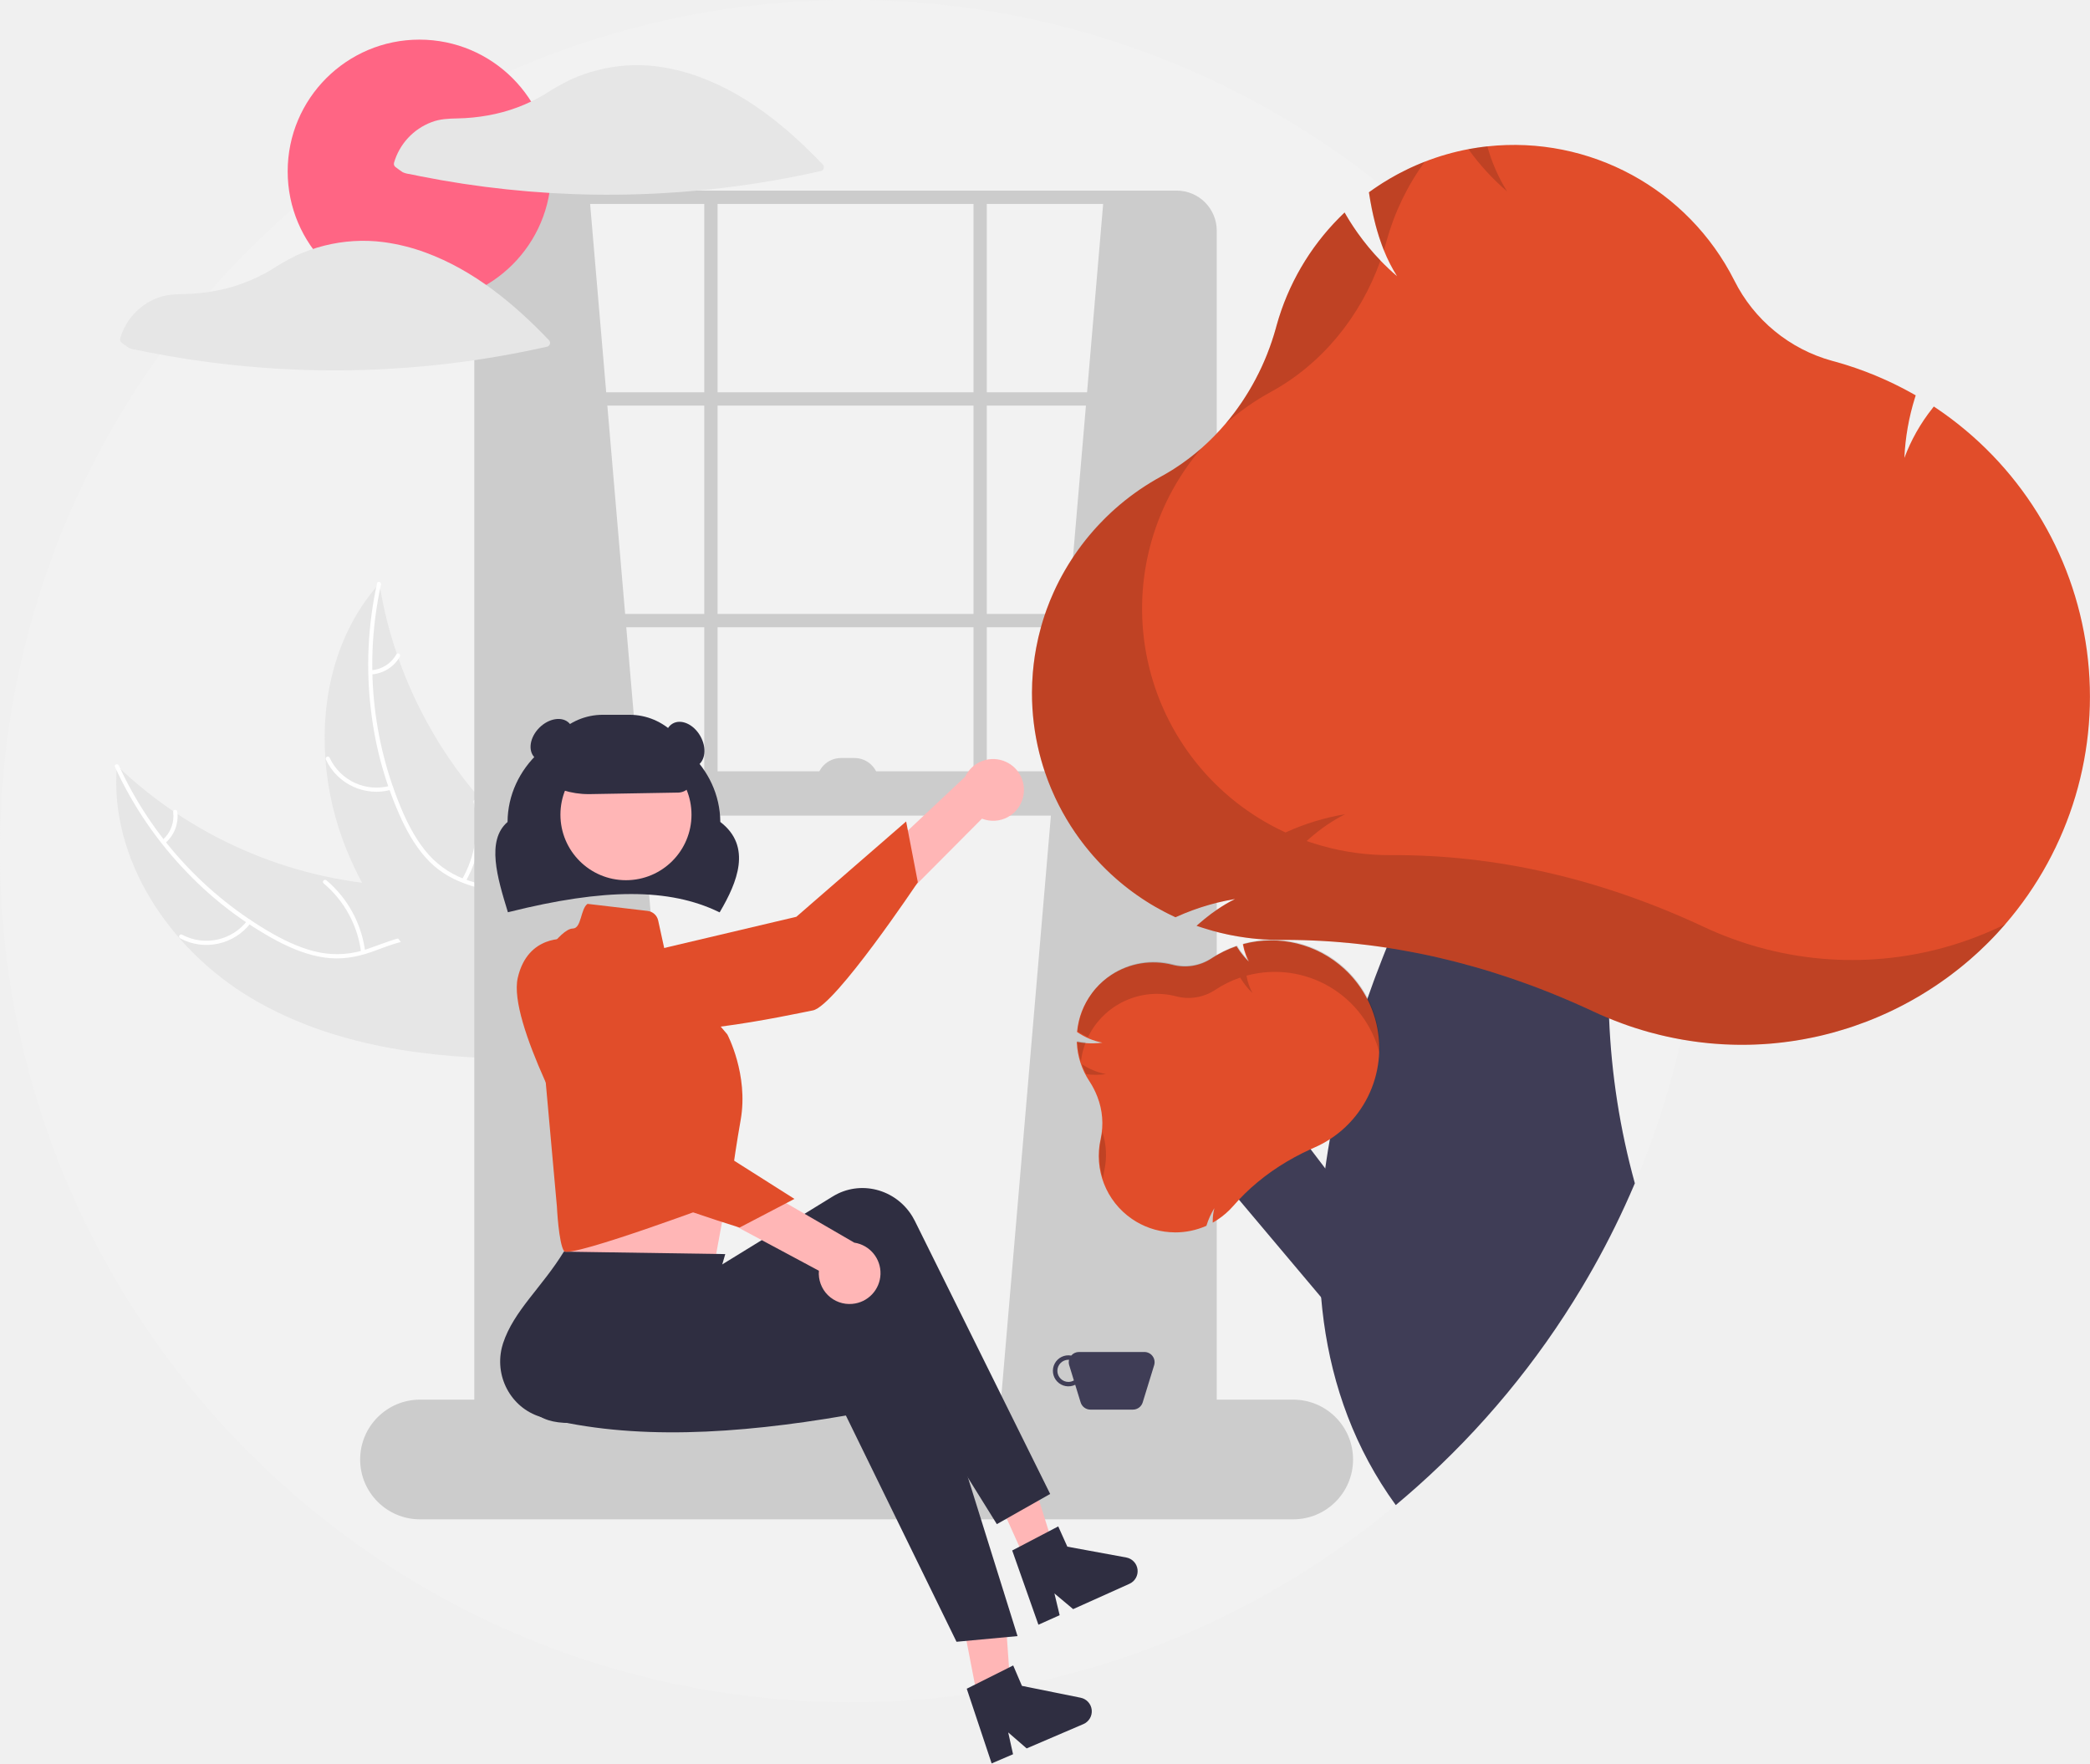
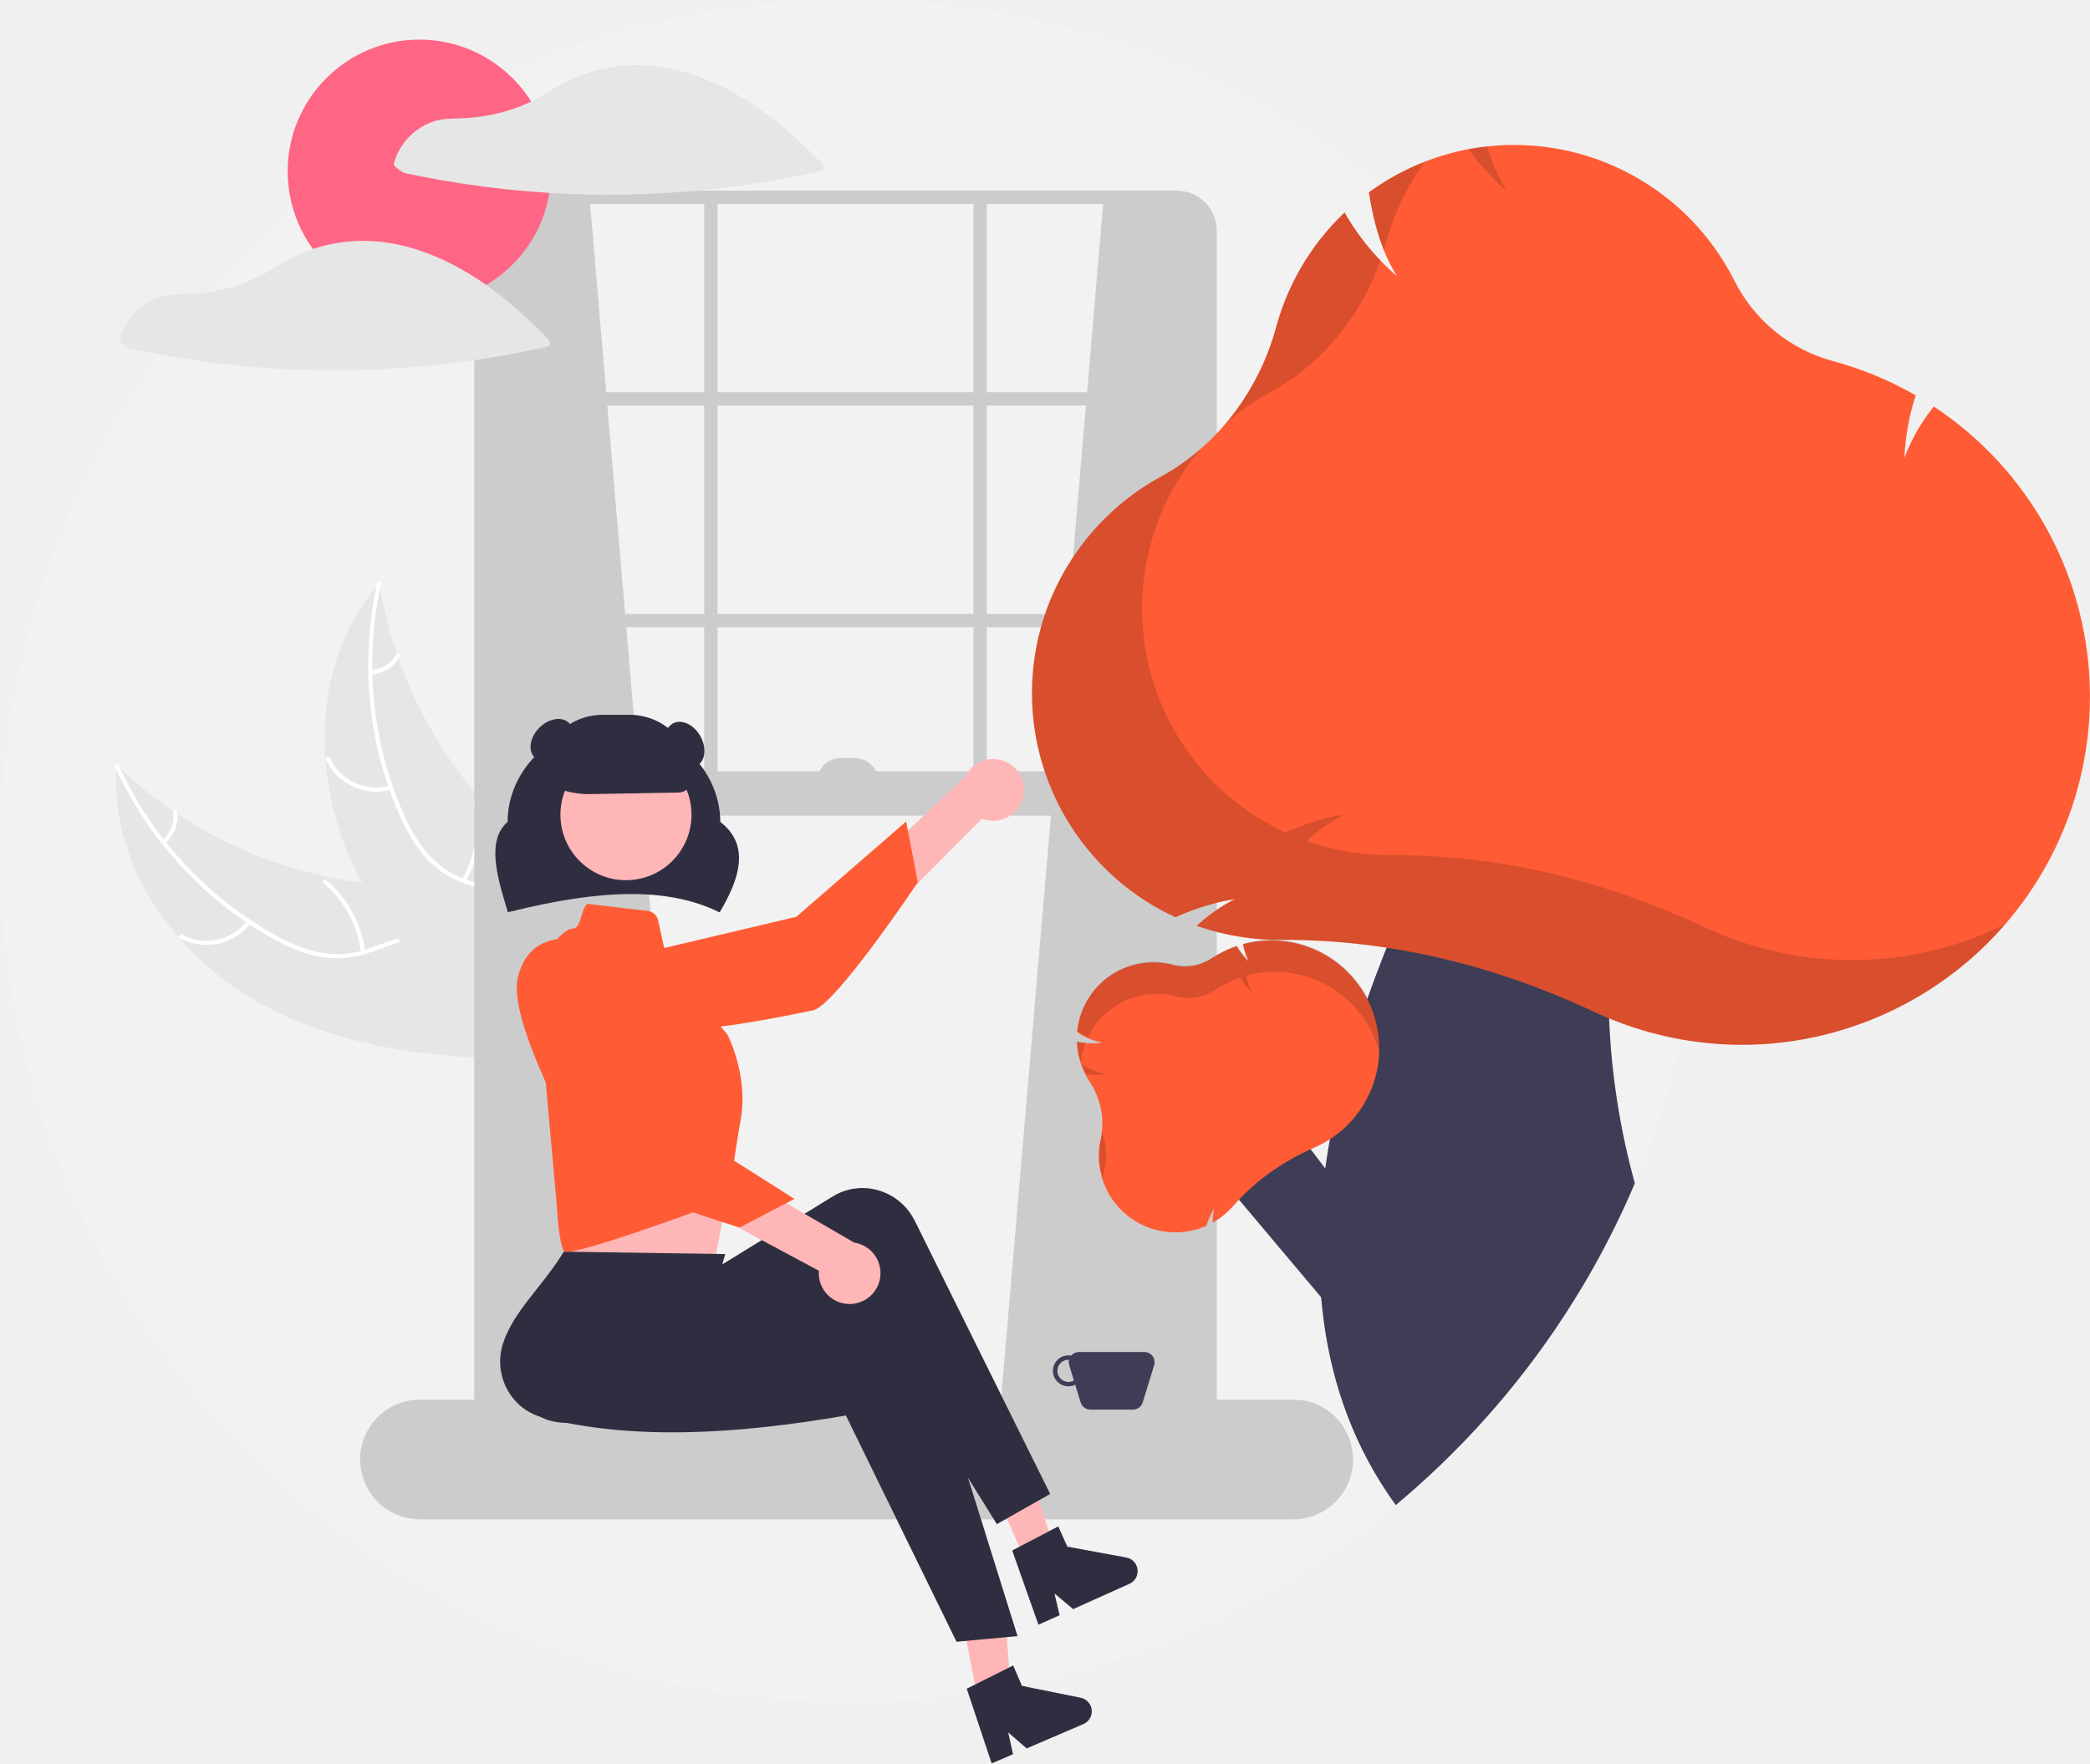
<svg xmlns="http://www.w3.org/2000/svg" data-name="Layer 1" width="943.001" height="795.629" viewBox="0 0 943.001 795.629">
  <path d="M896.499,436.185q0,16.77-1.41,33.2-1.11,12.825-3.03,25.42-2.04,13.335-5,26.35v.01q-1.935,8.565-4.25,16.99a378.355,378.355,0,0,1-16.67,47.92q-2.16,5.085-4.46,10.1a378.585,378.585,0,0,1-19.46,36.94,385.534,385.534,0,0,1-74.35,89.85q-4.74,4.215-9.61,8.29a382.421,382.421,0,0,1-245.76,88.93c-212.08,0-384-171.92-384-384,0-212.08,171.92-384,384-384a382.306,382.306,0,0,1,238.77,83.25q4.77,3.78,9.42,7.73a386.731,386.731,0,0,1,42.23,41.8h.01A382.505,382.505,0,0,1,896.499,436.185Z" transform="translate(-128.4995 -52.18526)" fill="#f2f2f2" />
  <path d="M241.856,502.516c-36.581-21.772-64.19-62.461-60.606-104.878a196.133,196.133,0,0,0,123.333,54.055c17.822,1.053,37.754.369,50.874,12.478,8.163,7.534,11.963,18.878,12.586,29.969.623,11.091-1.599,22.124-3.809,33.011l.761,2.667C322.426,529.978,278.436,524.288,241.856,502.516Z" transform="translate(-128.4995 -52.18526)" fill="#e6e6e6" />
  <path d="M182.142,397.593a167.641,167.641,0,0,0,69.678,76.049c6.587,3.687,13.59,6.854,21.032,8.323a41.405,41.405,0,0,0,21.723-1.721c6.534-2.204,12.963-5.214,19.919-5.791,7.332-.608,14.12,2.221,19.453,7.175,6.525,6.062,10.483,14.107,14.08,22.109,3.994,8.885,8.001,18.176,15.659,24.565.928.774-.328,2.168-1.254,1.396-13.322-11.116-15.497-29.732-26.146-42.824-4.969-6.109-11.809-10.757-19.935-10.635-7.106.107-13.738,3.206-20.334,5.495-6.927,2.403-13.865,3.532-21.178,2.474-7.48-1.081-14.622-3.981-21.274-7.484a162.642,162.642,0,0,1-40.498-30.723A170.614,170.614,0,0,1,180.355,398.165c-.501-1.095,1.29-1.66,1.787-.572Z" transform="translate(-128.4995 -52.18526)" fill="#fff" />
  <path d="M241.624,468.62a25.152,25.152,0,0,1-31.817,6.956c-1.064-.571-.227-2.25.838-1.679a23.29,23.29,0,0,0,29.583-6.531c.727-.964,2.119.296,1.396,1.254Z" transform="translate(-128.4995 -52.18526)" fill="#fff" />
  <path d="M291.41,481.797a48.478,48.478,0,0,0-16.879-31.036c-.925-.777.33-2.172,1.254-1.396A50.424,50.424,0,0,1,293.284,481.697c.148,1.201-1.727,1.294-1.874.1Z" transform="translate(-128.4995 -52.18526)" fill="#fff" />
  <path d="M201.841,431.157a14.237,14.237,0,0,0,4.79-12.632c-.163-1.198,1.712-1.29,1.874-.1a15.954,15.954,0,0,1-5.268,13.986.97.97,0,0,1-1.325.071.943.943,0,0,1-.071-1.325Z" transform="translate(-128.4995 -52.18526)" fill="#fff" />
  <path d="M299.659,315.46c.123.745.246,1.491.383,2.243a187.493,187.493,0,0,0,7.517,29.471c.243.747.501,1.499.765,2.238a197.66,197.66,0,0,0,36.584,62.908,191.952,191.952,0,0,0,20.694,20.552c10.233,8.722,22.022,17.365,28.582,28.626a32.93,32.93,0,0,1,1.871,3.621L368.189,528.683c-.136.113-.258.232-.394.346l-.997,2.589c-.405-.299-.818-.618-1.223-.917-.236-.172-.465-.359-.701-.532-.155-.119-.31-.24-.457-.339-.052-.04-.103-.08-.141-.113-.147-.099-.273-.206-.405-.299q-3.474-2.664-6.923-5.386c-.015-.006-.015-.006-.023-.027-17.484-13.872-33.964-29.326-47.574-46.789-.409-.526-.833-1.057-1.23-1.611a183.167,183.167,0,0,1-16.25-25.087,161.928,161.928,0,0,1-6.968-14.829,134.653,134.653,0,0,1-9.588-40.995c-2.043-28.075,4.916-56.49,22.949-77.632C298.727,316.522,299.182,315.995,299.659,315.46Z" transform="translate(-128.4995 -52.18526)" fill="#e6e6e6" />
  <path d="M300.403,315.957a167.641,167.641,0,0,0,9.848,102.672c3.04,6.91,6.724,13.655,11.782,19.308a41.405,41.405,0,0,0,18.381,11.705c6.544,2.175,13.489,3.641,19.391,7.369,6.22,3.929,9.937,10.274,11.212,17.441,1.56,8.769-.123,17.575-2.069,26.13-2.16,9.498-4.555,19.33-2.287,29.042.275,1.177-1.567,1.534-1.841.359-3.945-16.896,5.527-33.07,4.907-49.934-.29-7.869-2.953-15.699-9.515-20.494-5.738-4.193-12.899-5.711-19.544-7.856-6.977-2.252-13.197-5.528-18.399-10.775-5.322-5.367-9.278-11.982-12.481-18.784a162.642,162.642,0,0,1-13.838-48.913,170.614,170.614,0,0,1,2.683-57.888c.26-1.176,2.029-.549,1.771.619Z" transform="translate(-128.4995 -52.18526)" fill="#fff" />
  <path d="M305.132,408.481A25.152,25.152,0,0,1,275.54,394.879c-.506-1.096,1.174-1.933,1.68-.836a23.29,23.29,0,0,0,27.553,12.596c1.161-.331,1.513,1.512.359,1.841Z" transform="translate(-128.4995 -52.18526)" fill="#fff" />
  <path d="M336.95,448.976a48.477,48.477,0,0,0,5.209-34.943c-.271-1.178,1.571-1.535,1.841-.359a50.424,50.424,0,0,1-5.494,36.35c-.605,1.047-2.158-.006-1.556-1.048Z" transform="translate(-128.4995 -52.18526)" fill="#fff" />
  <path d="M295.923,354.616a14.237,14.237,0,0,0,11.429-7.202c.591-1.055,2.144 0,1.556,1.048a15.954,15.954,0,0,1-12.626,7.995.97.97,0,0,1-1.1-.741.943.943,0,0,1,.741-1.1Z" transform="translate(-128.4995 -52.18526)" fill="#fff" />
  <path d="M394.499,141.185l47,550.192-94,7.068V148.185C358.7,140.774,374.779,139.614,394.499,141.185Z" transform="translate(-128.4995 -52.18526)" fill="#ccc" />
  <path d="M626.499,141.185l-47,550.192,94,7.068V148.185C662.298,140.774,646.22,139.614,626.499,141.185Z" transform="translate(-128.4995 -52.18526)" fill="#ccc" />
  <path d="M659.425,721.185H360.574a18.095,18.095,0,0,1-18.075-18.075V156.26a18.095,18.095,0,0,1,18.075-18.075H659.425A18.095,18.095,0,0,1,677.499,156.26v546.85A18.095,18.095,0,0,1,659.425,721.185Zm-298.851-577A12.088,12.088,0,0,0,348.499,156.26v546.85a12.089,12.089,0,0,0,12.075,12.075H659.425a12.089,12.089,0,0,0,12.075-12.075V156.26a12.088,12.088,0,0,0-12.075-12.075Z" transform="translate(-128.4995 -52.18526)" fill="#ccc" />
  <rect x="217" y="177" width="329" height="6" fill="#ccc" />
  <rect x="217" y="277" width="329" height="6" fill="#ccc" />
  <rect x="317.764" y="89" width="6" height="273" fill="#ccc" />
  <rect x="439.236" y="89" width="6" height="273" fill="#ccc" />
  <path d="M711.999,737.685h-394a27,27,0,0,1,0-54h394a27,27,0,0,1,0,54Z" transform="translate(-128.4995 -52.18526)" fill="#ccc" />
  <rect x="219" y="348" width="327" height="20" fill="#ccc" />
  <path d="M453.194,463.836l-.415-.2c-22.292-10.769-51.483-10.759-94.653.035l-.461.115-.138-.455c-4.567-14.974-9.74-31.934-.021-40.278.136-24.485,21.614-44.368,47.996-44.368,26.376,0,47.851,19.872,47.995,44.351,14.458,11.054,7.567,27.388-.068,40.402Z" transform="translate(-128.4995 -52.18526)" fill="#2f2e41" />
  <path d="M590.206,411.405a13.844,13.844,0,0,1-18.647,10.147l-78.778,79.165L485.753,476.136,563.994,402.621a13.919,13.919,0,0,1,26.212,8.784Z" transform="translate(-128.4995 -52.18526)" fill="#ffb6b6" />
-   <path d="M395.507,487.618s-7.147,16.197,10.488,26.185,79.273-3.812,89.274-5.738S542.625,450.237,542.625,450.237l-5.282-27.415-49.54,43.005Z" transform="translate(-128.4995 -52.18526)" fill="#e14d2a" />
+   <path d="M395.507,487.618s-7.147,16.197,10.488,26.185,79.273-3.812,89.274-5.738S542.625,450.237,542.625,450.237l-5.282-27.415-49.54,43.005Z" transform="translate(-128.4995 -52.18526)" fill="#ff5c35" />
  <path d="M382.499,577.185l1,19s-2.952,16.83-.524,20.462c2.409,3.614,68.15,4.07,68.15,4.07s4.344-23.416,8.085-43.913Z" transform="translate(-128.4995 -52.18526)" fill="#ffb6b6" />
  <polygon points="443.014 776.221 456.758 773.445 452.824 717.931 432.54 722.028 443.014 776.221" fill="#ffb6b6" />
  <polygon points="462.701 703.978 475.478 698.233 458.903 645.117 440.045 653.597 462.701 703.978" fill="#ffb6b6" />
  <path d="M602.33,726.235l-24.058,13.622-59.332-95.342c-41.651,28.061-82.381,41.499-123.441,48.67-13.882,2.472-28.035,1.219-30.701-12.91q-.187-.991-.298-1.993c-1.639-15.433,17.558-35.215,19.999-54.097l52.54-3.154,6.479,8.307L504.28,591.982c12.219-7.512,28.291-3.449,35.897,9.076q.602.992,1.118,2.033Z" transform="translate(-128.4995 -52.18526)" fill="#2f2e41" />
  <path d="M587.605,790.372l-27.528,2.558-49.913-102.081c-49.495,8.512-96.19,11.239-136.579.942-13.675-3.438-22.034-17.558-18.67-31.538q.236-.98.545-1.94c4.834-14.748,17.487-25.183,27.456-41.404L455.733,618.016l-8.133,28.062,70.736-9.154c14.225-1.841,27.217,8.456,29.018,22.998q.143,1.152.186,2.313Z" transform="translate(-128.4995 -52.18526)" fill="#2f2e41" />
  <circle cx="282.432" cy="367.57" r="29.568" fill="#ffb6b6" />
-   <path d="M393.598,459.997l27.111,3.19a5.532,5.532,0,0,1,4.758,4.313l4.311,19.729,26.877,31.651s9.651,18.096,6.032,38.605-5.21,35.748-5.21,35.748S385.381,620.263,382.968,616.644s-3.196-20.058-3.196-20.058L370.121,489.216S380.979,471.121,387.011,471.121C390.904,470.989,390.405,462.228,393.598,459.997Z" transform="translate(-128.4995 -52.18526)" fill="#e14d2a" />
-   <ellipse cx="329.711" cy="539.387" rx="6.884" ry="8.261" fill="#e14d2a" />
+   <path d="M393.598,459.997l27.111,3.19a5.532,5.532,0,0,1,4.758,4.313l4.311,19.729,26.877,31.651s9.651,18.096,6.032,38.605-5.21,35.748-5.21,35.748S385.381,620.263,382.968,616.644s-3.196-20.058-3.196-20.058L370.121,489.216S380.979,471.121,387.011,471.121C390.904,470.989,390.405,462.228,393.598,459.997Z" transform="translate(-128.4995 -52.18526)" fill="#ff5c35" />
+   <ellipse cx="329.711" cy="539.387" rx="6.884" ry="8.261" fill="#ff5c35" />
  <path d="M564.693,814.113l20.954-10.501,3.949,9.213,26.496,5.356a6.261,6.261,0,0,1,1.227,11.892l-25.601,10.974-8.319-7.222,2.183,9.852-9.653,4.138Z" transform="translate(-128.4995 -52.18526)" fill="#2f2e41" />
  <path d="M585.204,751.744l20.766-10.868,4.111,9.142,26.587,4.889a6.261,6.261,0,0,1,1.436,11.869l-25.404,11.422-8.445-7.074,2.356,9.812-9.578,4.307Z" transform="translate(-128.4995 -52.18526)" fill="#2f2e41" />
  <path d="M394.039,410.48a37.838,37.838,0,0,1-21.826-6.886l-.213-.149v-.26a28.532,28.532,0,0,1,28.5-28.5h12a28.532,28.532,0,0,1,28.5,28.5,6.636,6.636,0,0,1-6.49,6.604l-39.796.686C394.488,410.479,394.263,410.48,394.039,410.48Z" transform="translate(-128.4995 -52.18526)" fill="#2f2e41" />
  <ellipse cx="437.499" cy="388.185" rx="8" ry="11" transform="translate(-263.9783 218.5714) rotate(-30)" fill="#2f2e41" />
  <ellipse cx="377.5" cy="386.185" rx="11" ry="8" transform="translate(-291.0066 327.8583) rotate(-45)" fill="#2f2e41" />
  <path d="M644.838,662.185H615.325a4.57,4.57,0,0,0-3.499,1.617,6.999,6.999,0,1,0,1.806,13.173l2.448,7.954a4.611,4.611,0,0,0,4.408,3.255h19.188a4.611,4.611,0,0,0,4.407-3.255l5.163-16.777A4.612,4.612,0,0,0,644.838,662.185Zm-34.256,13.5a5,5,0,1,1,0-10c.091,0,.176.022.267.027a4.564,4.564,0,0,0,.07,2.441l2.112,6.865A4.937,4.937,0,0,1,610.581,675.685Z" transform="translate(-128.4995 -52.18526)" fill="#3f3d56" />
  <path d="M513.052,640.478a13.844,13.844,0,0,1-15.07-14.951L399.543,572.775,421.074,558.989l92.873,53.858a13.919,13.919,0,0,1-.895,27.63Z" transform="translate(-128.4995 -52.18526)" fill="#ffb6b6" />
-   <path d="M384.182,475.832s-17.566-2.2-22.075,17.56,26.396,74.846,31.111,83.874,68.983,28.773,68.983,28.773l24.747-12.926-55.411-35.118Z" transform="translate(-128.4995 -52.18526)" fill="#e14d2a" />
+   <path d="M384.182,475.832s-17.566-2.2-22.075,17.56,26.396,74.846,31.111,83.874,68.983,28.773,68.983,28.773l24.747-12.926-55.411-35.118Z" transform="translate(-128.4995 -52.18526)" fill="#ff5c35" />
  <path d="M379.5,342h6a11,11,0,0,1,11,11v0a0,0,0,0,1,0,0h-28a0,0,0,0,1,0,0v0A11,11,0,0,1,379.5,342Z" fill="#ccc" />
  <circle cx="189.242" cy="77.324" r="59.442" fill="#ff6584" />
  <path d="M499.738,126.411c-15.731-16.502-34.001-31.557-55.63-39.512a89.414,89.414,0,0,0-18.633-4.682c-.051-.007-.1.003-.15-.001a2.746,2.746,0,0,0-.314-.062,71.725,71.725,0,0,0-26.622,1.607A73.554,73.554,0,0,0,385.993,88.079a108.399,108.399,0,0,0-11.631,6.592,75.653,75.653,0,0,1-25.703,9.589,86.468,86.468,0,0,1-13.805,1.355c-4.018.081-7.807.22-11.613,1.672a27.874,27.874,0,0,0-16.976,18.381,1.807,1.807,0,0,0,.803,1.974c1.03.737,2.034,1.574,3.115,2.231a9.719,9.719,0,0,0,3.043.83q2.58.544,5.167,1.057,9.529,1.888,19.137,3.343,19.442,2.943,39.094,4.146a435.303,435.303,0,0,0,78.685-2.365,436.802,436.802,0,0,0,43.655-7.551A1.764,1.764,0,0,0,499.738,126.411Z" transform="translate(-128.4995 -52.18526)" fill="#e6e6e6" />
  <path d="M320.562,166.155a89.414,89.414,0,0,0-18.632-4.682c-.051-.007-.1.003-.15-.001a2.747,2.747,0,0,0-.314-.062,71.725,71.725,0,0,0-26.622,1.607,73.555,73.555,0,0,0-12.396,4.318,108.4,108.4,0,0,0-11.631,6.592,75.653,75.653,0,0,1-25.703,9.589,86.468,86.468,0,0,1-13.805,1.355c-4.018.081-7.807.22-11.613,1.672A27.874,27.874,0,0,0,182.72,204.923a1.807,1.807,0,0,0,.803,1.974c1.03.737,2.034,1.574,3.115,2.231a9.719,9.719,0,0,0,3.043.83q2.58.544,5.167,1.057,9.529,1.888,19.137,3.343,19.442,2.943,39.094,4.146a435.303,435.303,0,0,0,78.685-2.365,436.803,436.803,0,0,0,43.655-7.551,1.764,1.764,0,0,0,.771-2.922C360.461,189.165,342.191,174.11,320.562,166.155Z" transform="translate(-128.4995 -52.18526)" fill="#e6e6e6" />
  <polygon points="620.723 557.099 575.011 497.048 538.943 517.442 615.374 608.204 620.723 557.099" fill="#3f3d56" />
  <path d="M854.519,511.665a329.337,329.337,0,0,0,11.62,74.41q-2.16,5.085-4.46,10.1a378.585,378.585,0,0,1-19.46,36.94,385.534,385.534,0,0,1-74.35,89.85q-4.74,4.215-9.61,8.29c-18.51-25.52-28.5-53.68-32.45-82.66-.5-3.68-.91-7.4-1.22-11.1v-.02a236.759,236.759,0,0,1-.73-27.04c.01-.72.03-1.45.06-2.18.35-9.64,1.22-19.3,2.53-28.87v-.01c.15-1.1.3-2.2.47-3.3.48-3.3,1.02-6.6,1.61-9.88a400.208,400.208,0,0,1,14.34-55.79v-.01c.17-.53.34-1.05.53-1.57.66-1.98,1.33-3.94,2.02-5.9a3.435,3.435,0,0,1,.16-.45q1.335-3.84,2.73-7.62.375-1.05.78-2.1c1.05-2.81,2.12-5.6,3.21-8.35.34-.88.69-1.76,1.04-2.63.27-.67.53-1.34.81-2v-.01q2.385-5.895,4.83-11.56c4.57-10.62,9.27-20.61,13.85-29.82l.01-.01c19.01-38.13,36.29-62.89,36.29-62.89l64.89,21c-7.74,13.73-13.73,33.98-17.01,57.87a323.067,323.067,0,0,0-2.49,57.3Z" transform="translate(-128.4995 -52.18526)" fill="#3f3d56" />
-   <path d="M746.669,505.555c-.38-.89-.81-1.76-1.25-2.63a49.257,49.257,0,0,0-8.71-12c-.52-.53-1.06-1.06-1.62-1.56a48.718,48.718,0,0,0-45.48-11.26l-.04.02-.3.08.07.34a28.28,28.28,0,0,0,1.3,4.65c.15.41.32.8.49,1.19.07.18.16.34.24.52,0,0-.01.01.01.01,0,.01.01.02.01.03.19.37.37.75.57,1.11-.41-.39-.8-.79-1.18-1.2-.37-.38-.71-.78-1.05-1.18a33.147,33.147,0,0,1-3.15-4.34l-.16-.27-.28.11a49.113,49.113,0,0,0-10.72,5.25l-.36.24a21.802,21.802,0,0,1-17.51,2.86,34.718,34.718,0,0,0-27.59,4.51,34.303,34.303,0,0,0-7.18,6.26c-.18.21-.36.43-.54.64-.38.46-.74.93-1.09,1.41a34.263,34.263,0,0,0-6.67,17.23l-.02.23.19.13a29.714,29.714,0,0,0,11.24,4.68,33.63,33.63,0,0,1-7.64.19h-.01a30.941,30.941,0,0,1-3.44-.48l-.21-.04h-.01l-.26-.05.04.48a34.399,34.399,0,0,0,5.57,17.15l.1.14a1.407,1.407,0,0,1,.1.16,35.997,35.997,0,0,1,3.52,6.91,32.918,32.918,0,0,1,1.48,18.91,34.48,34.48,0,0,0,14.12,36.18,34.296,34.296,0,0,0,16.95,5.95c.83.07,1.67.11,2.51.11a34.479,34.479,0,0,0,13.97-2.91l.16-.06.04-.18a33.841,33.841,0,0,1,3.54-7.78,23.575,23.575,0,0,0-.74,5.87v.66l.57-.33c.49-.29.99-.6,1.44-.89a35.226,35.226,0,0,0,7.27-6.32c.83-.96,1.67-1.89,2.55-2.82l.01-.01c1.71-1.82,3.52-3.6,5.4-5.3a100.973,100.973,0,0,1,12.8-9.77,110.307,110.307,0,0,1,14.13-7.68h.01c.55-.26,1.11-.51,1.66-.75a48.741,48.741,0,0,0,7.01-3.76c.08-.05.15-.09.22-.14a48.792,48.792,0,0,0,17.92-60.5Z" transform="translate(-128.4995 -52.18526)" fill="#e14d2a" />
+   <path d="M746.669,505.555c-.38-.89-.81-1.76-1.25-2.63a49.257,49.257,0,0,0-8.71-12c-.52-.53-1.06-1.06-1.62-1.56a48.718,48.718,0,0,0-45.48-11.26l-.04.02-.3.08.07.34a28.28,28.28,0,0,0,1.3,4.65c.15.41.32.8.49,1.19.07.18.16.34.24.52,0,0-.01.01.01.01,0,.01.01.02.01.03.19.37.37.75.57,1.11-.41-.39-.8-.79-1.18-1.2-.37-.38-.71-.78-1.05-1.18a33.147,33.147,0,0,1-3.15-4.34l-.16-.27-.28.11a49.113,49.113,0,0,0-10.72,5.25l-.36.24a21.802,21.802,0,0,1-17.51,2.86,34.718,34.718,0,0,0-27.59,4.51,34.303,34.303,0,0,0-7.18,6.26c-.18.21-.36.43-.54.64-.38.46-.74.93-1.09,1.41a34.263,34.263,0,0,0-6.67,17.23l-.02.23.19.13a29.714,29.714,0,0,0,11.24,4.68,33.63,33.63,0,0,1-7.64.19h-.01a30.941,30.941,0,0,1-3.44-.48l-.21-.04h-.01l-.26-.05.04.48a34.399,34.399,0,0,0,5.57,17.15l.1.14a1.407,1.407,0,0,1,.1.16,35.997,35.997,0,0,1,3.52,6.91,32.918,32.918,0,0,1,1.48,18.91,34.48,34.48,0,0,0,14.12,36.18,34.296,34.296,0,0,0,16.95,5.95c.83.07,1.67.11,2.51.11a34.479,34.479,0,0,0,13.97-2.91l.16-.06.04-.18a33.841,33.841,0,0,1,3.54-7.78,23.575,23.575,0,0,0-.74,5.87v.66l.57-.33c.49-.29.99-.6,1.44-.89a35.226,35.226,0,0,0,7.27-6.32c.83-.96,1.67-1.89,2.55-2.82l.01-.01c1.71-1.82,3.52-3.6,5.4-5.3a100.973,100.973,0,0,1,12.8-9.77,110.307,110.307,0,0,1,14.13-7.68h.01c.55-.26,1.11-.51,1.66-.75a48.741,48.741,0,0,0,7.01-3.76c.08-.05.15-.09.22-.14a48.792,48.792,0,0,0,17.92-60.5Z" transform="translate(-128.4995 -52.18526)" fill="#ff5c35" />
  <path d="M626.777,580.184a34.46,34.46,0,0,0-.619,3.684,34.929,34.929,0,0,1-.782-18.176c.208-.921.364-1.853.486-2.791A32.78,32.78,0,0,1,626.777,580.184Z" transform="translate(-128.4995 -52.18526)" opacity="0.15" />
  <path d="M627.533,536.806a33.631,33.631,0,0,1-8.932.043,34.586,34.586,0,0,1-2.007-4.545A29.305,29.305,0,0,0,627.533,536.806Z" transform="translate(-128.4995 -52.18526)" opacity="0.15" />
  <path d="M618.364,522.484a34.761,34.761,0,0,0-2.161,8.705,34.362,34.362,0,0,1-1.602-8.768l-.025-.48.472.092A33.397,33.397,0,0,0,618.364,522.484Z" transform="translate(-128.4995 -52.18526)" opacity="0.15" />
  <path d="M630.217,491.738a34.632,34.632,0,0,1,27.574-4.516,21.766,21.766,0,0,0,17.52-2.855l.361-.238a48.965,48.965,0,0,1,10.714-5.262l.288-.1.157.26a33.12,33.12,0,0,0,5.376,6.725,25.398,25.398,0,0,1-2.618-7.51l-.068-.346.341-.09a48.721,48.721,0,0,1,61.116,49.7,48.73,48.73,0,0,0-59.715-35.207l-.341.09.068.346a25.399,25.399,0,0,0,2.618,7.51,33.121,33.121,0,0,1-5.376-6.725l-.157-.26-.288.1a48.964,48.964,0,0,0-10.714,5.262l-.361.238a21.766,21.766,0,0,1-17.52,2.855,34.556,34.556,0,0,0-39.8,18.426,41.881,41.881,0,0,1-4.493-2.51l-.196-.124.023-.23A34.418,34.418,0,0,1,630.217,491.738Z" transform="translate(-128.4995 -52.18526)" opacity="0.15" />
-   <path d="M1001.979,236.225l-.95-.63-.69.9a81.83,81.83,0,0,0-12.59,22.29,106.752,106.752,0,0,1,4.82-27.29l.3-.93-.86-.49a157.689,157.689,0,0,0-35.5-14.72l-1.35-.36a70.061,70.061,0,0,1-44.15-36.28,111.368,111.368,0,0,0-111.43-60.49h-.01c-.24.02-.49.05-.73.08-.41.04-.81.09-1.21.14-.82.11-1.62.22-2.42.34-.68.1-1.37.21-2.05.33-.36.05-.71.11-1.06.18-.35.06-.71.12-1.06.19h-.01a110.254,110.254,0,0,0-19.66,5.65h-.01v.01l-1.61.63q-2.49,1.02-4.94,2.16c-.37.17-.73.35-1.1.52-.1.05-.21.1-.31.16-1.05.5-2.09,1.02-3.12,1.57-.15.07-.3.15-.45.23l-.96.51q-3.165,1.71-6.22,3.63c-.17.1-.33.2-.5.31-.18.12-.37.24-.55.36-.11.06-.22.14-.33.21-.31.19-.61.39-.91.6-.6.39-1.2.79-1.79,1.2-.61.41-1.21.84-1.81,1.27l-.6.43.11.74c.1.61.19,1.22.3,1.82.1.6.2,1.19.31,1.78.17.99.36,1.97.55,2.92.13.63.25,1.25.39,1.86q.195.945.42,1.89c.29,1.3.6,2.56.93,3.8.16.62.33,1.24.51,1.85.1.37.2.74.31,1.1q.12.375.24.75c.02.08.04.17.07.26a2.406,2.406,0,0,0,.08.25q.165.555.33,1.08c.06.19.12.38.19.56.14.43.29.87.44,1.29.16.48.33.96.5,1.43.04.12.08.23.12.35.03.09.06.18.1.27.04.1.08.21.12.31.17.45.34.91.52,1.36.06.16.12.33.19.49a71.635,71.635,0,0,0,5.95,11.7q-3.885-3.33-7.48-7.06a107.658,107.658,0,0,1-10.2-12.31c-.25-.34-.5-.69-.73-1.04-.47-.67-.93-1.34-1.38-2.02-.48-.7-.94-1.43-1.39-2.15-.3-.48-.6-.97-.89-1.45-.29-.46-.56-.91-.82-1.37l-.78-1.34h-.01v.01l-1.1,1.08c-.44.43-.88.86-1.31,1.29a111.134,111.134,0,0,0-28.27,48.65l-.15.55-.15.57c-.29,1.02-.58,2.01-.89,3.02v.01c-.3,1-.62,2-.96,2.98-.31.93-.63,1.85-.97,2.77q-.165.465-.36.93c-.21.6-.44,1.19-.67,1.79-.11.27-.22.55-.33.82-.27.66-.54,1.32-.81,1.97-.04.1-.09.21-.14.31-.08.2-.17.4-.25.59-.21.48-.43.97-.64,1.45-.15.31-.29.63-.43.94-.06.14-.13.28-.19.42-.37.8-.75,1.59-1.15,2.37-.45.92-.91,1.84-1.4,2.74-.43.84-.88,1.66-1.35,2.48-.81,1.45-1.66,2.89-2.54,4.29-.34.54-.68,1.08-1.03,1.62-.08.13-.16.26-.24.38-.29.47-.59.92-.9,1.38-.21.31-.42.62-.63.92-.35.54-.72,1.06-1.1,1.57-.1.16-.21.31-.32.46-.56.78-1.12,1.54-1.69,2.3-.02.01-.02.02-.03.03-.02,0-.02.01-.03.02-.25.33-.5.66-.76.98-.34.47-.71.93-1.08,1.38-.6.76-1.23,1.53-1.87,2.28-.02.02-.03.04-.05.05a106.528,106.528,0,0,1-10.74,10.92c-.07.06-.12.12-.19.17-.54.47-1.08.94-1.64,1.4q-.345.285-.69.57c-.38.32-.77.64-1.15.93a.793.793,0,0,1-.15.12c-.34.28-.67.54-1.01.8-.41.33-.82.64-1.24.95q-2.97,2.25-6.1,4.25c-.31.21-.64.42-.96.62-.19.12-.38.24-.56.34-.76.47-1.52.93-2.28,1.37-.76.45-1.54.88-2.31,1.3-1.65.9-3.28,1.84-4.87,2.82-.8.5-1.6,1-2.39,1.51q-4.71,3.06-9.07,6.55a110.737,110.737,0,0,0-8.35,7.41q-.495.48-.99.99c-.66.65-1.3,1.31-1.91,1.97-.98,1.01-1.92,2.05-2.85,3.1a112.398,112.398,0,0,0-12.96,18.02,105.926,105.926,0,0,0-5.08,9.89c-1.15,2.53-2.2,5.12-3.15,7.74q-.945,2.625-1.77,5.3c-.27.89-.53,1.79-.78,2.69-.85,3.05-1.56,6.13-2.14,9.22q-.705,3.72-1.14,7.45c-.15,1.25-.27,2.5-.38,3.74q-.386,4.572-.395,9.152a111.31,111.31,0,0,0,3.315,27.178q.735,2.94,1.63,5.85c.3.97.62,1.93.94,2.89q1.215,3.6,2.69,7.13.885,2.115,1.86,4.2a111.616,111.616,0,0,0,15.68,24.56q1.545,1.845,3.19,3.63c.01,0,0,.01,0,.01a110.899,110.899,0,0,0,8.63,8.44h.01q1.815,1.605,3.69,3.11c.01-.01.01,0,.01,0,1.26,1.02,2.53,2,3.83,2.95q.975.705,1.98,1.41,1.965,1.395,4.01,2.69h.01q2.04,1.32,4.14,2.52c2.81,1.61,5.69,3.12,8.65,4.49l.5.23.51-.23a109.461,109.461,0,0,1,14.64-5.37c1.1-.32,2.21-.61,3.31-.89q4.17-1.035,8.4-1.74a69.101,69.101,0,0,0-7.94,4.67c-1.97,1.33-3.91,2.78-5.86,4.38-.65.53-1.3,1.08-1.95,1.64l-1.62,1.4,2.03.67c.74.24,1.48.48,2.22.7,1.01.32,2.01.61,2.99.88q3.21.9,6.46,1.59c.53.11,1.05.22,1.58.33,1.03.2,2.07.4,3.11.58a.687.687,0,0,0,.13.02c1.08.18,2.17.35,3.25.5q3.015.435,6.03.69c.22.03.44.04.67.05.49.04.97.08,1.46.11,1.08.07,2.17.12,3.26.16.08,0,.15.01.23.01.55.02,1.1.04,1.65.05,0,0,0,.01.01,0,.55.01,1.1.02,1.65.02h3.04c.57,0,1.14.01,1.72.01.8,0,1.61.01,2.41.02.21,0,.43.01.65.01,1.28.02,2.56.05,3.84.08.08,0,.16.01.24.01,1.28.04,2.56.08,3.84.14.28.01.56.02.85.04q1.845.075,3.69.18c.35.02.71.05,1.07.07.93.05,1.87.11,2.8.18.55.03,1.09.07,1.64.12,2.22.17,4.43.36,6.65.58.74.06,1.48.14,2.22.22q2.97.315,5.96.69c.89.1,1.78.22,2.67.34.1.01.2.02.3.04,1.1.15,2.19.3,3.29.46.72.1,1.44.21,2.16.32.74.11,1.48.22,2.22.35.4.06.8.13,1.21.2.96.15,1.93.31,2.9.49a2.348,2.348,0,0,1,.26.04c2.06.36,4.13.74,6.19,1.15,1.21.23,2.41.47,3.61.72.94.19,1.88.39,2.82.59.16.03.32.07.48.11a.515.515,0,0,0,.11.02c1.42.31,2.85.63,4.27.97q7.395,1.71,14.77,3.8c1.13.31,2.26.64,3.39.97.48.14.95.28,1.42.42.98.29,1.95.58,2.93.89.86.26,1.73.53,2.59.81.54.17,1.08.34,1.62.52.84.26,1.68.53,2.51.82.71.22,1.41.45,2.11.7,1,.33,2.01.67,3.01,1.03.29.1.59.2.88.31,1.22.42,2.44.85,3.66,1.3,1.19.43,2.38.87,3.56,1.31.82.31,1.64.61,2.45.93.91.35,1.82.7,2.72,1.06,1.3.51,2.61,1.03,3.91,1.56,1.2.48,2.39.97,3.59,1.48.22.09.45.18.67.28,1.04.43,2.08.88,3.11,1.33.67.28,1.33.57,1.99.86q4.32,1.89,8.63,3.91h.01c1.8.85,3.63,1.66,5.47,2.43.43.18.86.36,1.3.53.73.31,1.47.6,2.21.9.48.19.96.38,1.45.56.71.28,1.43.55,2.15.81.76.28,1.51.56,2.28.82.27.1.54.19.82.29.89.3,1.78.6,2.68.89.09.03.18.06.28.09.94.3,1.88.6,2.83.88a2.002,2.002,0,0,0,.23.07c1.02.31,2.06.61,3.09.9,1.52.42,3.05.82,4.58,1.19.28.07.56.14.84.2.82.2,1.63.39,2.45.57.87.2,1.75.38,2.62.56.88.18,1.76.36,2.63.52.47.09.94.18,1.4.26l1.23.21c.85.15,1.7.28,2.56.42a.195.195,0,0,1,.07.01c.97.15,1.93.29,2.9.41.93.13,1.86.24,2.79.35.19.02.39.04.59.06.77.09,1.54.18,2.31.25q.33.03.66.06c.76.07,1.52.14,2.28.19a3.559,3.559,0,0,0,.46.03c.68.06,1.36.11,2.04.14.48.04.95.06,1.43.09.25.01.49.02.74.03.66.04,1.32.06,1.99.08.81.03,1.62.05,2.42.07.97.02,1.95.03,2.92.03h.02c.95,0,1.91-.01,2.86-.03h.36l1.05-.03c.54-.01,1.08-.03,1.61-.05,1.02-.04,2.03-.09,3.04-.15.4-.02.81-.05,1.21-.07.18-.01.37-.03.55-.04.63-.04,1.25-.08,1.88-.13.65-.05,1.31-.11,1.96-.18.84-.08,1.68-.17,2.52-.26.66-.07,1.32-.15,1.97-.23a2.032,2.032,0,0,0,.26-.04c.63-.07,1.26-.15,1.88-.24.74-.1,1.47-.21,2.2-.32.08-.01.15-.02.23-.03,1.26-.2,2.53-.4,3.8-.63,1.33-.24,2.66-.5,3.98-.77.49-.1.97-.21,1.46-.31.27-.06.55-.11.81-.17.41-.09.81-.18,1.21-.28.07-.01.15-.03.22-.04.56-.12,1.11-.26,1.67-.4,1.12-.27,2.22-.55,3.32-.85.49-.12.98-.25,1.45-.38.14-.04.28-.08.41-.12q3.045-.855,6.04-1.81c.88-.28,1.75-.57,2.62-.88q2.805-.96,5.56-2.02c.49-.18.98-.38,1.47-.57.72-.29,1.44-.58,2.15-.87.64-.27,1.28-.54,1.93-.82.32-.13.64-.27.96-.41.96-.42,1.92-.85,2.87-1.28.64-.3,1.27-.59,1.9-.89,1-.48,1.99-.97,2.98-1.46.25-.13.49-.26.73-.38.63-.32,1.26-.65,1.9-.97,1.01-.54,2.02-1.08,3.02-1.64.34-.18.67-.37,1.01-.56q1.65-.93,3.27-1.89,3.585-2.145,7.07-4.48c.58-.38,1.16-.78,1.73-1.17,1.08-.74,2.14-1.5,3.2-2.26.11-.08.21-.16.32-.23.53-.39,1.06-.78,1.59-1.18,1.1-.83,2.19-1.67,3.28-2.53.02-.01.05-.04.08-.06.49-.39.98-.78,1.46-1.17,1.49-1.21,2.96-2.44,4.4-3.71.71-.61,1.41-1.24,2.1-1.87.52-.47,1.04-.94,1.55-1.42,1.03-.97,2.04-1.93,3.04-2.91.5-.48.99-.98,1.49-1.48.49-.5.99-1,1.48-1.51.17-.17.34-.35.51-.53.5-.53,1-1.07,1.5-1.6.43-.46.85-.94,1.28-1.42.72-.8,1.45-1.6,2.16-2.41a1.534,1.534,0,0,1,.12-.13c.04-.05.08-.09.11-.13h-.01a156.932,156.932,0,0,0-31.27-232.97Z" transform="translate(-128.4995 -52.18526)" fill="#e14d2a" />
+   <path d="M1001.979,236.225l-.95-.63-.69.9a81.83,81.83,0,0,0-12.59,22.29,106.752,106.752,0,0,1,4.82-27.29l.3-.93-.86-.49a157.689,157.689,0,0,0-35.5-14.72l-1.35-.36a70.061,70.061,0,0,1-44.15-36.28,111.368,111.368,0,0,0-111.43-60.49h-.01c-.24.02-.49.05-.73.08-.41.04-.81.09-1.21.14-.82.11-1.62.22-2.42.34-.68.1-1.37.21-2.05.33-.36.05-.71.11-1.06.18-.35.06-.71.12-1.06.19h-.01a110.254,110.254,0,0,0-19.66,5.65h-.01v.01l-1.61.63q-2.49,1.02-4.94,2.16c-.37.17-.73.35-1.1.52-.1.05-.21.1-.31.16-1.05.5-2.09,1.02-3.12,1.57-.15.07-.3.15-.45.23l-.96.51q-3.165,1.71-6.22,3.63c-.17.1-.33.2-.5.31-.18.12-.37.24-.55.36-.11.06-.22.14-.33.21-.31.19-.61.39-.91.6-.6.39-1.2.79-1.79,1.2-.61.41-1.21.84-1.81,1.27l-.6.43.11.74c.1.61.19,1.22.3,1.82.1.6.2,1.19.31,1.78.17.99.36,1.97.55,2.92.13.63.25,1.25.39,1.86q.195.945.42,1.89c.29,1.3.6,2.56.93,3.8.16.62.33,1.24.51,1.85.1.37.2.74.31,1.1q.12.375.24.75c.02.08.04.17.07.26a2.406,2.406,0,0,0,.08.25q.165.555.33,1.08c.06.19.12.38.19.56.14.43.29.87.44,1.29.16.48.33.96.5,1.43.04.12.08.23.12.35.03.09.06.18.1.27.04.1.08.21.12.31.17.45.34.91.52,1.36.06.16.12.33.19.49a71.635,71.635,0,0,0,5.95,11.7q-3.885-3.33-7.48-7.06a107.658,107.658,0,0,1-10.2-12.31c-.25-.34-.5-.69-.73-1.04-.47-.67-.93-1.34-1.38-2.02-.48-.7-.94-1.43-1.39-2.15-.3-.48-.6-.97-.89-1.45-.29-.46-.56-.91-.82-1.37l-.78-1.34h-.01v.01l-1.1,1.08c-.44.43-.88.86-1.31,1.29a111.134,111.134,0,0,0-28.27,48.65l-.15.55-.15.57c-.29,1.02-.58,2.01-.89,3.02v.01c-.3,1-.62,2-.96,2.98-.31.93-.63,1.85-.97,2.77q-.165.465-.36.93c-.21.6-.44,1.19-.67,1.79-.11.27-.22.55-.33.82-.27.66-.54,1.32-.81,1.97-.04.1-.09.21-.14.31-.08.2-.17.4-.25.59-.21.48-.43.97-.64,1.45-.15.31-.29.63-.43.94-.06.14-.13.28-.19.42-.37.8-.75,1.59-1.15,2.37-.45.92-.91,1.84-1.4,2.74-.43.84-.88,1.66-1.35,2.48-.81,1.45-1.66,2.89-2.54,4.29-.34.54-.68,1.08-1.03,1.62-.08.13-.16.26-.24.38-.29.47-.59.92-.9,1.38-.21.31-.42.62-.63.92-.35.54-.72,1.06-1.1,1.57-.1.16-.21.31-.32.46-.56.78-1.12,1.54-1.69,2.3-.02.01-.02.02-.03.03-.02,0-.02.01-.03.02-.25.33-.5.66-.76.98-.34.47-.71.93-1.08,1.38-.6.76-1.23,1.53-1.87,2.28-.02.02-.03.04-.05.05a106.528,106.528,0,0,1-10.74,10.92c-.07.06-.12.12-.19.17-.54.47-1.08.94-1.64,1.4q-.345.285-.69.57c-.38.32-.77.64-1.15.93a.793.793,0,0,1-.15.12c-.34.28-.67.54-1.01.8-.41.33-.82.64-1.24.95q-2.97,2.25-6.1,4.25c-.31.21-.64.42-.96.62-.19.12-.38.24-.56.34-.76.47-1.52.93-2.28,1.37-.76.45-1.54.88-2.31,1.3-1.65.9-3.28,1.84-4.87,2.82-.8.5-1.6,1-2.39,1.51q-4.71,3.06-9.07,6.55a110.737,110.737,0,0,0-8.35,7.41q-.495.48-.99.99c-.66.65-1.3,1.31-1.91,1.97-.98,1.01-1.92,2.05-2.85,3.1a112.398,112.398,0,0,0-12.96,18.02,105.926,105.926,0,0,0-5.08,9.89c-1.15,2.53-2.2,5.12-3.15,7.74q-.945,2.625-1.77,5.3c-.27.89-.53,1.79-.78,2.69-.85,3.05-1.56,6.13-2.14,9.22q-.705,3.72-1.14,7.45c-.15,1.25-.27,2.5-.38,3.74q-.386,4.572-.395,9.152a111.31,111.31,0,0,0,3.315,27.178q.735,2.94,1.63,5.85c.3.97.62,1.93.94,2.89q1.215,3.6,2.69,7.13.885,2.115,1.86,4.2a111.616,111.616,0,0,0,15.68,24.56q1.545,1.845,3.19,3.63c.01,0,0,.01,0,.01a110.899,110.899,0,0,0,8.63,8.44h.01q1.815,1.605,3.69,3.11c.01-.01.01,0,.01,0,1.26,1.02,2.53,2,3.83,2.95q.975.705,1.98,1.41,1.965,1.395,4.01,2.69h.01q2.04,1.32,4.14,2.52c2.81,1.61,5.69,3.12,8.65,4.49l.5.23.51-.23a109.461,109.461,0,0,1,14.64-5.37c1.1-.32,2.21-.61,3.31-.89q4.17-1.035,8.4-1.74a69.101,69.101,0,0,0-7.94,4.67c-1.97,1.33-3.91,2.78-5.86,4.38-.65.53-1.3,1.08-1.95,1.64l-1.62,1.4,2.03.67c.74.24,1.48.48,2.22.7,1.01.32,2.01.61,2.99.88q3.21.9,6.46,1.59c.53.11,1.05.22,1.58.33,1.03.2,2.07.4,3.11.58a.687.687,0,0,0,.13.02c1.08.18,2.17.35,3.25.5q3.015.435,6.03.69c.22.03.44.04.67.05.49.04.97.08,1.46.11,1.08.07,2.17.12,3.26.16.08,0,.15.01.23.01.55.02,1.1.04,1.65.05,0,0,0,.01.01,0,.55.01,1.1.02,1.65.02h3.04c.57,0,1.14.01,1.72.01.8,0,1.61.01,2.41.02.21,0,.43.01.65.01,1.28.02,2.56.05,3.84.08.08,0,.16.01.24.01,1.28.04,2.56.08,3.84.14.28.01.56.02.85.04q1.845.075,3.69.18c.35.02.71.05,1.07.07.93.05,1.87.11,2.8.18.55.03,1.09.07,1.64.12,2.22.17,4.43.36,6.65.58.74.06,1.48.14,2.22.22q2.97.315,5.96.69c.89.1,1.78.22,2.67.34.1.01.2.02.3.04,1.1.15,2.19.3,3.29.46.72.1,1.44.21,2.16.32.74.11,1.48.22,2.22.35.4.06.8.13,1.21.2.96.15,1.93.31,2.9.49a2.348,2.348,0,0,1,.26.04c2.06.36,4.13.74,6.19,1.15,1.21.23,2.41.47,3.61.72.94.19,1.88.39,2.82.59.16.03.32.07.48.11a.515.515,0,0,0,.11.02c1.42.31,2.85.63,4.27.97q7.395,1.71,14.77,3.8c1.13.31,2.26.64,3.39.97.48.14.95.28,1.42.42.98.29,1.95.58,2.93.89.86.26,1.73.53,2.59.81.54.17,1.08.34,1.62.52.84.26,1.68.53,2.51.82.71.22,1.41.45,2.11.7,1,.33,2.01.67,3.01,1.03.29.1.59.2.88.31,1.22.42,2.44.85,3.66,1.3,1.19.43,2.38.87,3.56,1.31.82.31,1.64.61,2.45.93.91.35,1.82.7,2.72,1.06,1.3.51,2.61,1.03,3.91,1.56,1.2.48,2.39.97,3.59,1.48.22.09.45.18.67.28,1.04.43,2.08.88,3.11,1.33.67.28,1.33.57,1.99.86q4.32,1.89,8.63,3.91h.01c1.8.85,3.63,1.66,5.47,2.43.43.18.86.36,1.3.53.73.31,1.47.6,2.21.9.48.19.96.38,1.45.56.71.28,1.43.55,2.15.81.76.28,1.51.56,2.28.82.27.1.54.19.82.29.89.3,1.78.6,2.68.89.09.03.18.06.28.09.94.3,1.88.6,2.83.88a2.002,2.002,0,0,0,.23.07c1.02.31,2.06.61,3.09.9,1.52.42,3.05.82,4.58,1.19.28.07.56.14.84.2.82.2,1.63.39,2.45.57.87.2,1.75.38,2.62.56.88.18,1.76.36,2.63.52.47.09.94.18,1.4.26l1.23.21c.85.15,1.7.28,2.56.42a.195.195,0,0,1,.07.01c.97.15,1.93.29,2.9.41.93.13,1.86.24,2.79.35.19.02.39.04.59.06.77.09,1.54.18,2.31.25q.33.03.66.06c.76.07,1.52.14,2.28.19a3.559,3.559,0,0,0,.46.03c.68.06,1.36.11,2.04.14.48.04.95.06,1.43.09.25.01.49.02.74.03.66.04,1.32.06,1.99.08.81.03,1.62.05,2.42.07.97.02,1.95.03,2.92.03h.02c.95,0,1.91-.01,2.86-.03h.36l1.05-.03c.54-.01,1.08-.03,1.61-.05,1.02-.04,2.03-.09,3.04-.15.4-.02.81-.05,1.21-.07.18-.01.37-.03.55-.04.63-.04,1.25-.08,1.88-.13.65-.05,1.31-.11,1.96-.18.84-.08,1.68-.17,2.52-.26.66-.07,1.32-.15,1.97-.23a2.032,2.032,0,0,0,.26-.04c.63-.07,1.26-.15,1.88-.24.74-.1,1.47-.21,2.2-.32.08-.01.15-.02.23-.03,1.26-.2,2.53-.4,3.8-.63,1.33-.24,2.66-.5,3.98-.77.49-.1.97-.21,1.46-.31.27-.06.55-.11.81-.17.41-.09.81-.18,1.21-.28.07-.01.15-.03.22-.04.56-.12,1.11-.26,1.67-.4,1.12-.27,2.22-.55,3.32-.85.49-.12.98-.25,1.45-.38.14-.04.28-.08.41-.12q3.045-.855,6.04-1.81c.88-.28,1.75-.57,2.62-.88q2.805-.96,5.56-2.02c.49-.18.98-.38,1.47-.57.72-.29,1.44-.58,2.15-.87.64-.27,1.28-.54,1.93-.82.32-.13.64-.27.96-.41.96-.42,1.92-.85,2.87-1.28.64-.3,1.27-.59,1.9-.89,1-.48,1.99-.97,2.98-1.46.25-.13.49-.26.73-.38.63-.32,1.26-.65,1.9-.97,1.01-.54,2.02-1.08,3.02-1.64.34-.18.67-.37,1.01-.56q1.65-.93,3.27-1.89,3.585-2.145,7.07-4.48c.58-.38,1.16-.78,1.73-1.17,1.08-.74,2.14-1.5,3.2-2.26.11-.08.21-.16.32-.23.53-.39,1.06-.78,1.59-1.18,1.1-.83,2.19-1.67,3.28-2.53.02-.01.05-.04.08-.06.49-.39.98-.78,1.46-1.17,1.49-1.21,2.96-2.44,4.4-3.71.71-.61,1.41-1.24,2.1-1.87.52-.47,1.04-.94,1.55-1.42,1.03-.97,2.04-1.93,3.04-2.91.5-.48.99-.98,1.49-1.48.49-.5.99-1,1.48-1.51.17-.17.34-.35.51-.53.5-.53,1-1.07,1.5-1.6.43-.46.85-.94,1.28-1.42.72-.8,1.45-1.6,2.16-2.41a1.534,1.534,0,0,1,.12-.13c.04-.05.08-.09.11-.13h-.01a156.932,156.932,0,0,0-31.27-232.97Z" transform="translate(-128.4995 -52.18526)" fill="#ff5c35" />
  <g opacity="0.15">
    <path d="M799.572,118.217a78.596,78.596,0,0,0,8.907,20.32,108.181,108.181,0,0,1-17.443-19.049Q795.277,118.686,799.572,118.217Z" transform="translate(-128.4995 -52.18526)" />
    <path d="M701.994,228.954a111.706,111.706,0,0,0-20.628,14.5,113.721,113.721,0,0,0,22.809-43.249c.053-.191.106-.383.158-.575l.149-.541a111.176,111.176,0,0,1,29.574-49.953l1.109-1.081.782,1.336a108.706,108.706,0,0,0,15.42,20.317C742.296,195.301,724.646,216.603,701.994,228.954Z" transform="translate(-128.4995 -52.18526)" />
    <path d="M754.123,160.839l-.149.541c-.052.191-.105.384-.158.575-.292,1.052-.603,2.097-.923,3.137a115.871,115.871,0,0,1-6.622-25.416l-.116-.738.607-.434a112.161,112.161,0,0,1,24.601-13.373A111.427,111.427,0,0,0,754.123,160.839Z" transform="translate(-128.4995 -52.18526)" />
    <path d="M652.353,267.205a100.592,100.592,0,0,0,18.278-12.831,111.147,111.147,0,0,0,37.395,173.177l.506.233.505-.228a106.629,106.629,0,0,1,26.358-8.004,76.17,76.17,0,0,0-15.751,10.693l-1.618,1.399,2.03.67c1.752.579,3.504,1.112,5.207,1.585a112.223,112.223,0,0,0,30.743,4.113c47.202-.302,94.77,10.61,141.382,32.434a158.832,158.832,0,0,0,24.788,9.161,156.275,156.275,0,0,0,111.103-10.423,157.132,157.132,0,0,1-160.744,48.673,158.831,158.831,0,0,1-24.788-9.161C801.134,486.874,753.566,475.961,706.364,476.263a112.222,112.222,0,0,1-30.743-4.113c-1.703-.473-3.456-1.006-5.207-1.585l-2.03-.67L670.002,468.496a76.17,76.17,0,0,1,15.751-10.693,106.629,106.629,0,0,0-26.358,8.004l-.505.228-.506-.233a111.201,111.201,0,0,1-6.032-198.596Z" transform="translate(-128.4995 -52.18526)" />
  </g>
</svg>
